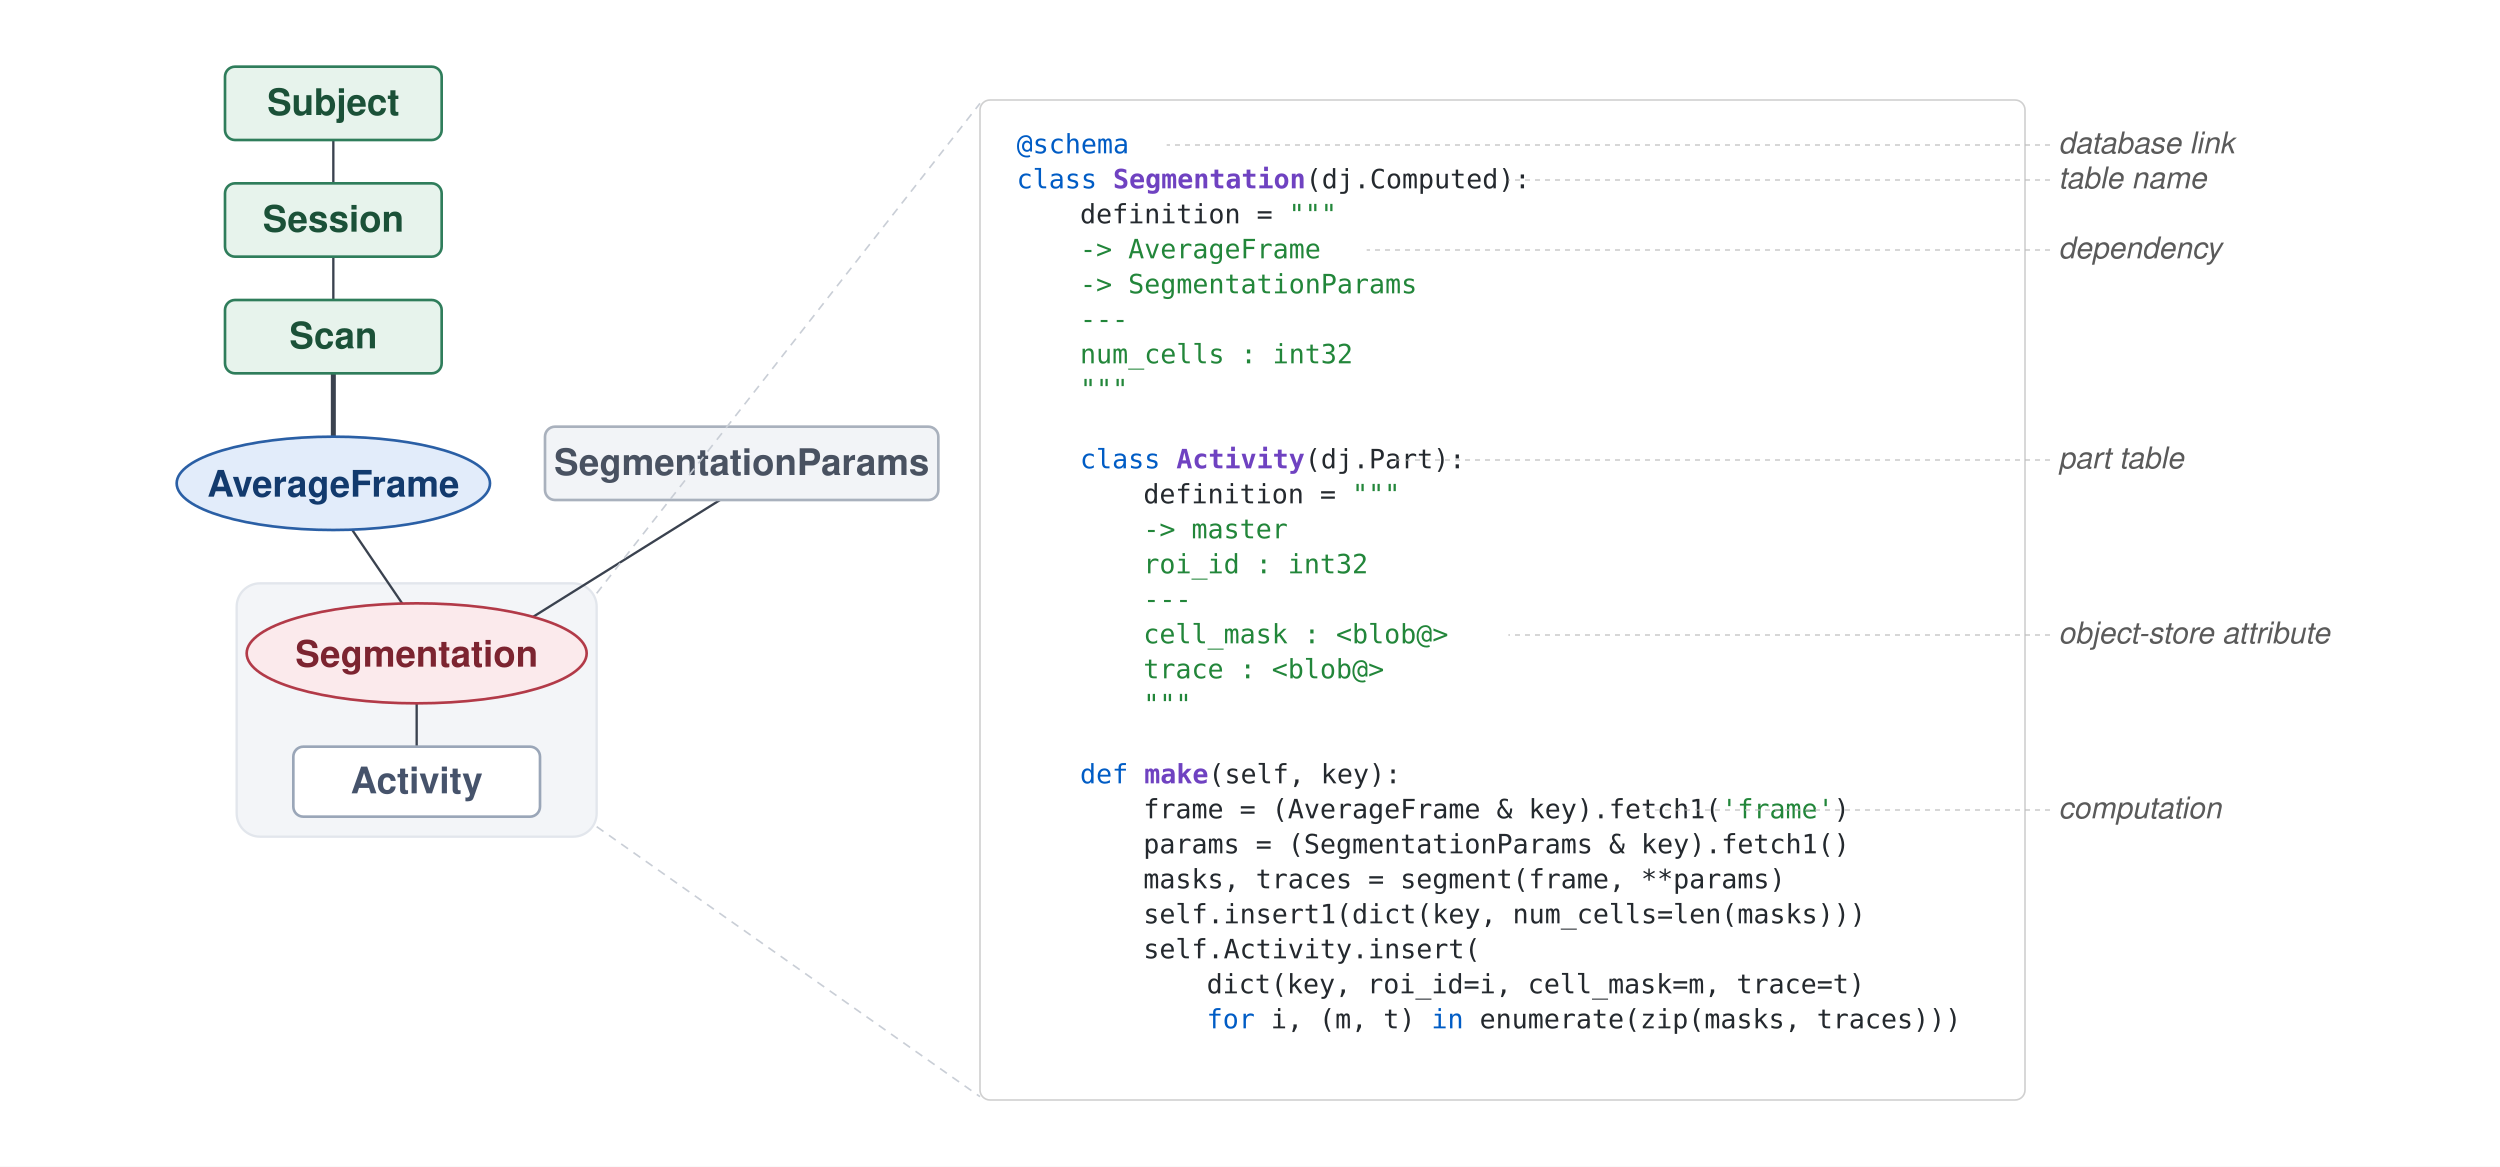
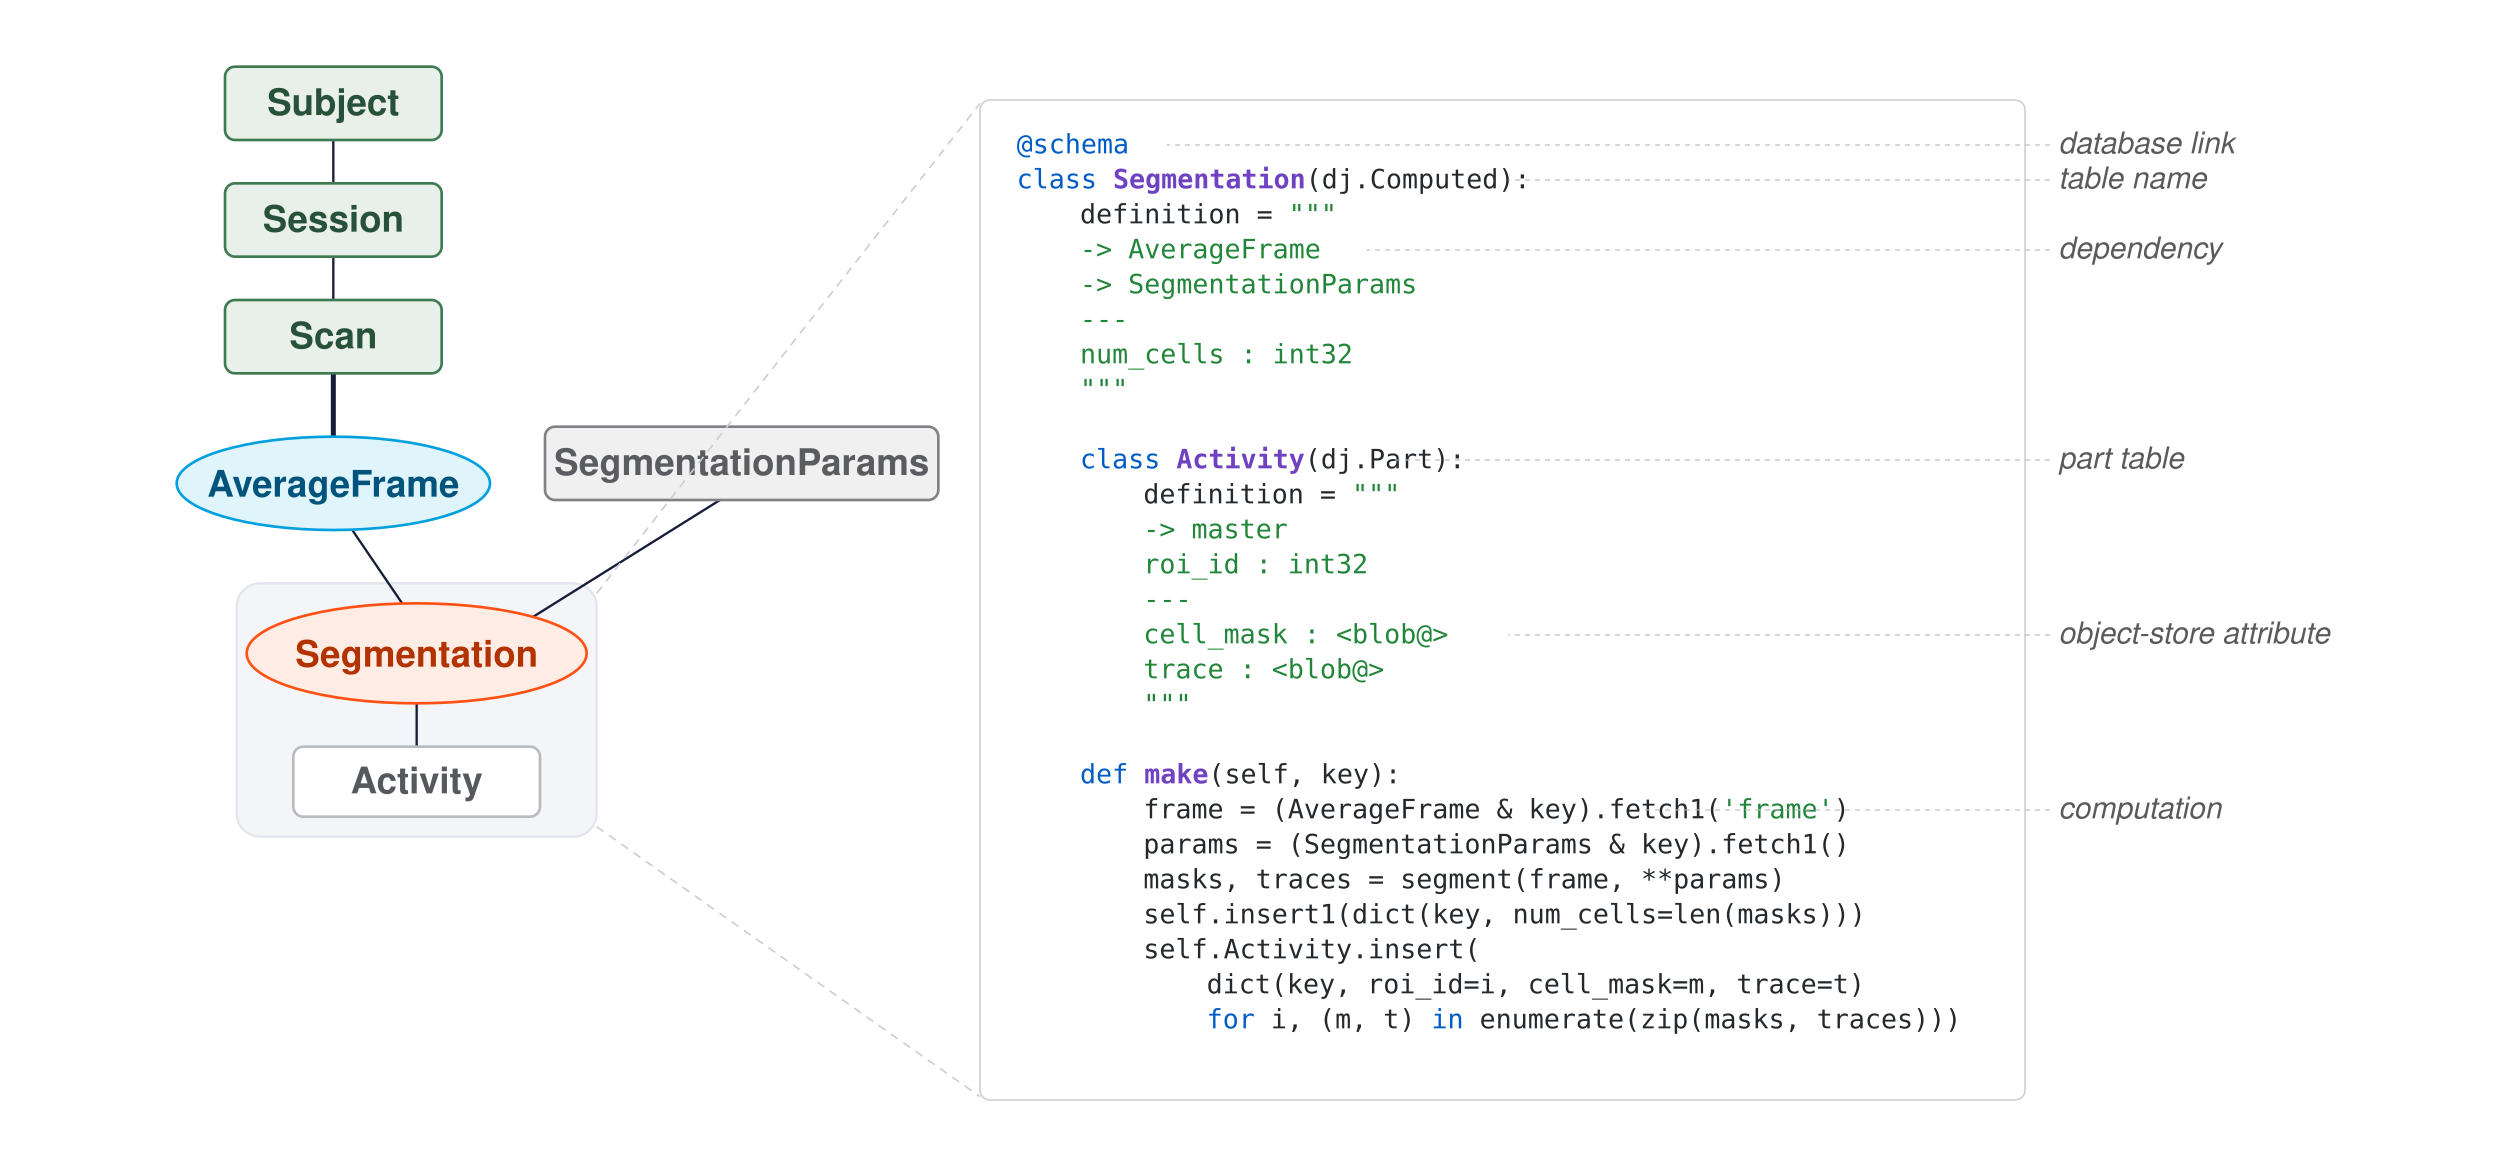
<svg xmlns="http://www.w3.org/2000/svg" viewBox="0 0 1500 700" font-family="-apple-system, BlinkMacSystemFont, 'Segoe UI', Helvetica, Arial, sans-serif" font-size="22">
  <style>
    @media (prefers-color-scheme: dark) {
      .bg { fill: #161A21; }
      .panel { fill: #1E232C; }
      .part { fill: #1E232C; }
      /* node fills */
-       [fill="#E7F3EC"] { fill: #16281F; }
-       [fill="#E2ECFA"] { fill: #152538; }
-       [fill="#F2F4F7"] { fill: #242832; }
-       [fill="#FBEAEC"] { fill: #331A1F; }
+       [fill="#E8F0E9"] { fill: #16281F; }
+       [fill="#E0F4FC"] { fill: #0F2433; }
+       [fill="#F0F0F1"] { fill: #242832; }
+       [fill="#FFEDE5"] { fill: #331B12; }
      [fill="#F3F5F8"] { fill: #2A313D; }
      /* strokes (nodes, cluster, edges) */
-       [stroke="#2F7D5B"] { stroke: #4FA97F; }
-       [stroke="#2A5FA5"] { stroke: #5E92D6; }
-       [stroke="#A9B1BD"] { stroke: #8A93A1; }
-       [stroke="#B23A48"] { stroke: #D0687A; }
-       [stroke="#9AA6B8"] { stroke: #7B879B; }
+       [stroke="#3E7A52"] { stroke: #6BBF94; }
+       [stroke="#00A0DF"] { stroke: #33B8E8; }
+       [stroke="#808285"] { stroke: #9DA0A4; }
+       [stroke="#FF5113"] { stroke: #FF7A47; }
+       [stroke="#B9BBBE"] { stroke: #8F959D; }
      [stroke="#E2E6EC"] { stroke: #39414E; }
-       [stroke="#3A424F"] { stroke: #AEB6C2; }
+       [stroke="#171C39"] { stroke: #AEB6C2; }
      /* node text */
-       [fill="#1B5138"] { fill: #BCE6CF; }
-       [fill="#123A6D"] { fill: #C3DAF6; }
-       [fill="#495261"] { fill: #C9CFD9; }
-       [fill="#7C2430"] { fill: #F3C2CB; }
-       [fill="#46536B"] { fill: #C4CCDB; }
+       [fill="#28513A"] { fill: #BCE6CF; }
+       [fill="#00537A"] { fill: #BEE7F9; }
+       [fill="#5A5C5F"] { fill: #C9CFD9; }
+       [fill="#B23200"] { fill: #FFC7AE; }
+       [fill="#55585C"] { fill: #C8CED8; }
      /* code panel + annotations */
      [fill="#24292e"] { fill: #c9d1d9; }
      [fill="#005cc5"] { fill: #79c0ff; }
      [fill="#6f42c1"] { fill: #d2a8ff; }
      [fill="#22863a"] { fill: #7ee787; }
      [fill="#5a5a5a"] { fill: #8b949e; }
      [stroke="#d0d0d0"] { stroke: #30363d; }
      [stroke="#bbb"] { stroke: #484f58; }
      [stroke="#c9ced6"] { stroke: #484f58; }
    }
  </style>
  <rect class="bg" width="100%" height="100%" fill="white" />
  <rect x="142" y="350" width="216" height="152" rx="14" fill="#F3F5F8" stroke="#E2E6EC" stroke-width="1.4" />
-   <g stroke="#3A424F" fill="none">
+   <g stroke="#171C39" fill="none">
    <line x1="200" y1="84" x2="200" y2="110" stroke-width="1.4" />
    <line x1="200" y1="154" x2="200" y2="180" stroke-width="1.4" />
    <line x1="200" y1="224" x2="200" y2="262" stroke-width="3" />
    <line x1="210" y1="316" x2="244" y2="366" stroke-width="1.4" />
    <line x1="432" y1="300" x2="304" y2="380" stroke-width="1.4" />
    <line x1="250" y1="422" x2="250" y2="448" stroke-width="1.4" />
  </g>
-   <rect x="135" y="40" width="130" height="44" rx="6" fill="#E7F3EC" stroke="#2F7D5B" stroke-width="1.6" />
-   <text x="200" y="69" text-anchor="middle" fill="#1B5138" font-weight="600">Subject</text>
-   <rect x="135" y="110" width="130" height="44" rx="6" fill="#E7F3EC" stroke="#2F7D5B" stroke-width="1.6" />
-   <text x="200" y="139" text-anchor="middle" fill="#1B5138" font-weight="600">Session</text>
-   <rect x="135" y="180" width="130" height="44" rx="6" fill="#E7F3EC" stroke="#2F7D5B" stroke-width="1.6" />
-   <text x="200" y="209" text-anchor="middle" fill="#1B5138" font-weight="600">Scan</text>
-   <ellipse cx="200" cy="290" rx="94" ry="28" fill="#E2ECFA" stroke="#2A5FA5" stroke-width="1.6" />
-   <text x="200" y="298" text-anchor="middle" fill="#123A6D" font-weight="600">AverageFrame</text>
-   <rect x="327" y="256" width="236" height="44" rx="6" fill="#F2F4F7" stroke="#A9B1BD" stroke-width="1.6" />
-   <text x="445" y="285" text-anchor="middle" fill="#495261" font-weight="600">SegmentationParams</text>
-   <ellipse cx="250" cy="392" rx="102" ry="30" fill="#FBEAEC" stroke="#B23A48" stroke-width="1.6" />
-   <text x="250" y="400" text-anchor="middle" fill="#7C2430" font-weight="700">Segmentation</text>
-   <rect class="part" x="176" y="448" width="148" height="42" rx="6" fill="#FFFFFF" stroke="#9AA6B8" stroke-width="1.6" />
-   <text x="250" y="476" text-anchor="middle" fill="#46536B" font-weight="600">Activity</text>
+   <rect x="135" y="40" width="130" height="44" rx="6" fill="#E8F0E9" stroke="#3E7A52" stroke-width="1.6" />
+   <text x="200" y="69" text-anchor="middle" fill="#28513A" font-weight="600">Subject</text>
+   <rect x="135" y="110" width="130" height="44" rx="6" fill="#E8F0E9" stroke="#3E7A52" stroke-width="1.6" />
+   <text x="200" y="139" text-anchor="middle" fill="#28513A" font-weight="600">Session</text>
+   <rect x="135" y="180" width="130" height="44" rx="6" fill="#E8F0E9" stroke="#3E7A52" stroke-width="1.6" />
+   <text x="200" y="209" text-anchor="middle" fill="#28513A" font-weight="600">Scan</text>
+   <ellipse cx="200" cy="290" rx="94" ry="28" fill="#E0F4FC" stroke="#00A0DF" stroke-width="1.6" />
+   <text x="200" y="298" text-anchor="middle" fill="#00537A" font-weight="600">AverageFrame</text>
+   <rect x="327" y="256" width="236" height="44" rx="6" fill="#F0F0F1" stroke="#808285" stroke-width="1.6" />
+   <text x="445" y="285" text-anchor="middle" fill="#5A5C5F" font-weight="600">SegmentationParams</text>
+   <ellipse cx="250" cy="392" rx="102" ry="30" fill="#FFEDE5" stroke="#FF5113" stroke-width="1.6" />
+   <text x="250" y="400" text-anchor="middle" fill="#B23200" font-weight="700">Segmentation</text>
+   <rect class="part" x="176" y="448" width="148" height="42" rx="6" fill="#FFFFFF" stroke="#B9BBBE" stroke-width="1.6" />
+   <text x="250" y="476" text-anchor="middle" fill="#55585C" font-weight="600">Activity</text>
  <g stroke="#c9ced6" stroke-width="1" stroke-dasharray="5,4" fill="none">
    <line x1="358" y1="356" x2="588" y2="62" />
    <line x1="358" y1="496" x2="588" y2="658" />
  </g>
  <rect class="panel" x="588" y="60" width="627" height="600" rx="6" fill="white" stroke="#d0d0d0" stroke-width="1" />
  <g font-family="ui-monospace, SFMono-Regular, Menlo, Consolas, monospace" font-size="16" fill="#24292e">
    <text x="610" y="92">
      <tspan fill="#005cc5">@schema</tspan>
    </text>
    <text x="610" y="113">
      <tspan fill="#005cc5">class</tspan>
      <tspan fill="#6f42c1" font-weight="600">Segmentation</tspan>(dj.Computed):</text>
    <text x="648" y="134">definition = <tspan fill="#22863a">"""</tspan>
    </text>
    <text x="648" y="155" fill="#22863a">-&gt; AverageFrame</text>
    <text x="648" y="176" fill="#22863a">-&gt; SegmentationParams</text>
    <text x="648" y="197" fill="#22863a">---</text>
    <text x="648" y="218" fill="#22863a">num_cells : int32</text>
    <text x="648" y="239" fill="#22863a">"""</text>
    <text x="648" y="281">
      <tspan fill="#005cc5">class</tspan>
      <tspan fill="#6f42c1" font-weight="600">Activity</tspan>(dj.Part):</text>
    <text x="686" y="302">definition = <tspan fill="#22863a">"""</tspan>
    </text>
    <text x="686" y="323" fill="#22863a">-&gt; master</text>
    <text x="686" y="344" fill="#22863a">roi_id : int32</text>
    <text x="686" y="365" fill="#22863a">---</text>
    <text x="686" y="386" fill="#22863a">cell_mask : &lt;blob@&gt;</text>
    <text x="686" y="407" fill="#22863a">trace     : &lt;blob@&gt;</text>
    <text x="686" y="428" fill="#22863a">"""</text>
    <text x="648" y="470">
      <tspan fill="#005cc5">def</tspan>
      <tspan fill="#6f42c1" font-weight="600">make</tspan>(self, key):</text>
    <text x="686" y="491">frame  = (AverageFrame &amp; key).fetch1(<tspan fill="#22863a">'frame'</tspan>)</text>
    <text x="686" y="512">params = (SegmentationParams &amp; key).fetch1()</text>
    <text x="686" y="533">masks, traces = segment(frame, **params)</text>
    <text x="686" y="554">self.insert1(dict(key, num_cells=len(masks)))</text>
    <text x="686" y="575">self.Activity.insert(</text>
    <text x="724" y="596">dict(key, roi_id=i, cell_mask=m, trace=t)</text>
    <text x="724" y="617">
      <tspan fill="#005cc5">for</tspan> i, (m, t) <tspan fill="#005cc5">in</tspan> enumerate(zip(masks, traces)))</text>
  </g>
  <g font-style="italic" fill="#5a5a5a" font-size="18">
    <text x="1235" y="92">database link</text>
    <line x1="1230" y1="87" x2="700" y2="87" stroke="#bbb" stroke-width="0.7" stroke-dasharray="3,3" />
    <text x="1235" y="113">table name</text>
    <line x1="1230" y1="108" x2="905" y2="108" stroke="#bbb" stroke-width="0.7" stroke-dasharray="3,3" />
    <text x="1235" y="155">dependency</text>
    <line x1="1230" y1="150" x2="820" y2="150" stroke="#bbb" stroke-width="0.7" stroke-dasharray="3,3" />
    <text x="1235" y="281">part table</text>
    <line x1="1230" y1="276" x2="835" y2="276" stroke="#bbb" stroke-width="0.7" stroke-dasharray="3,3" />
    <text x="1235" y="386">object-store attribute</text>
    <line x1="1230" y1="381" x2="905" y2="381" stroke="#bbb" stroke-width="0.7" stroke-dasharray="3,3" />
    <text x="1235" y="491">computation</text>
    <line x1="1230" y1="486" x2="985" y2="486" stroke="#bbb" stroke-width="0.7" stroke-dasharray="3,3" />
  </g>
</svg>
